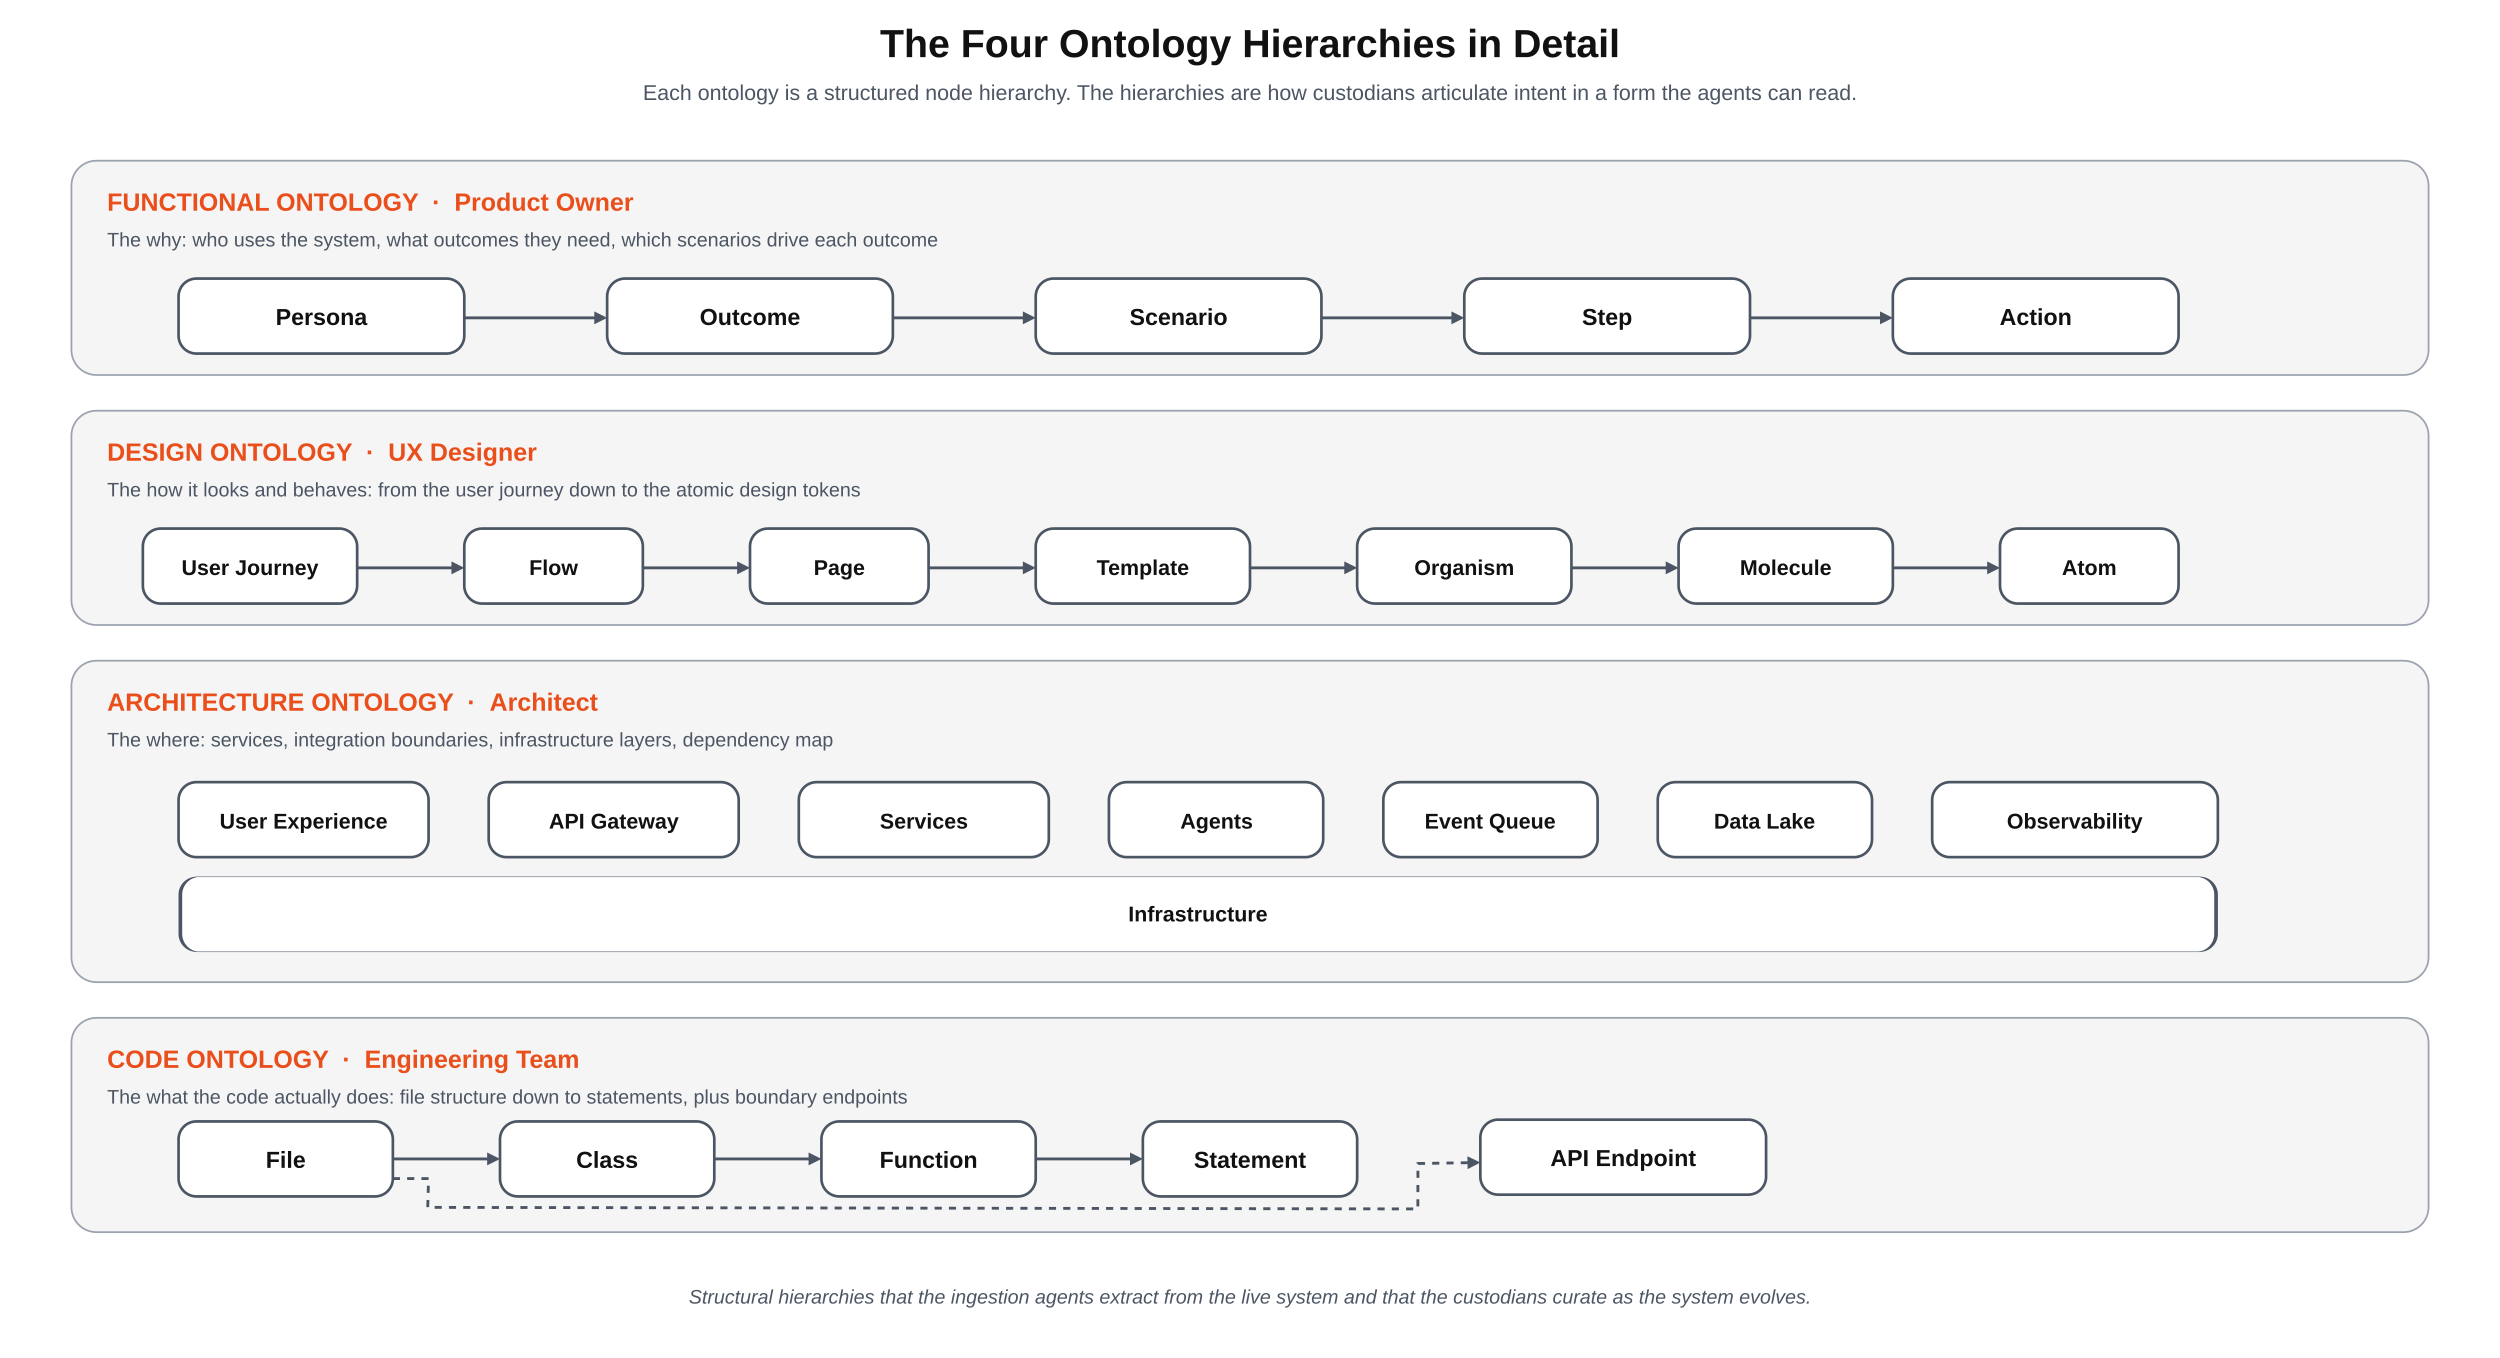
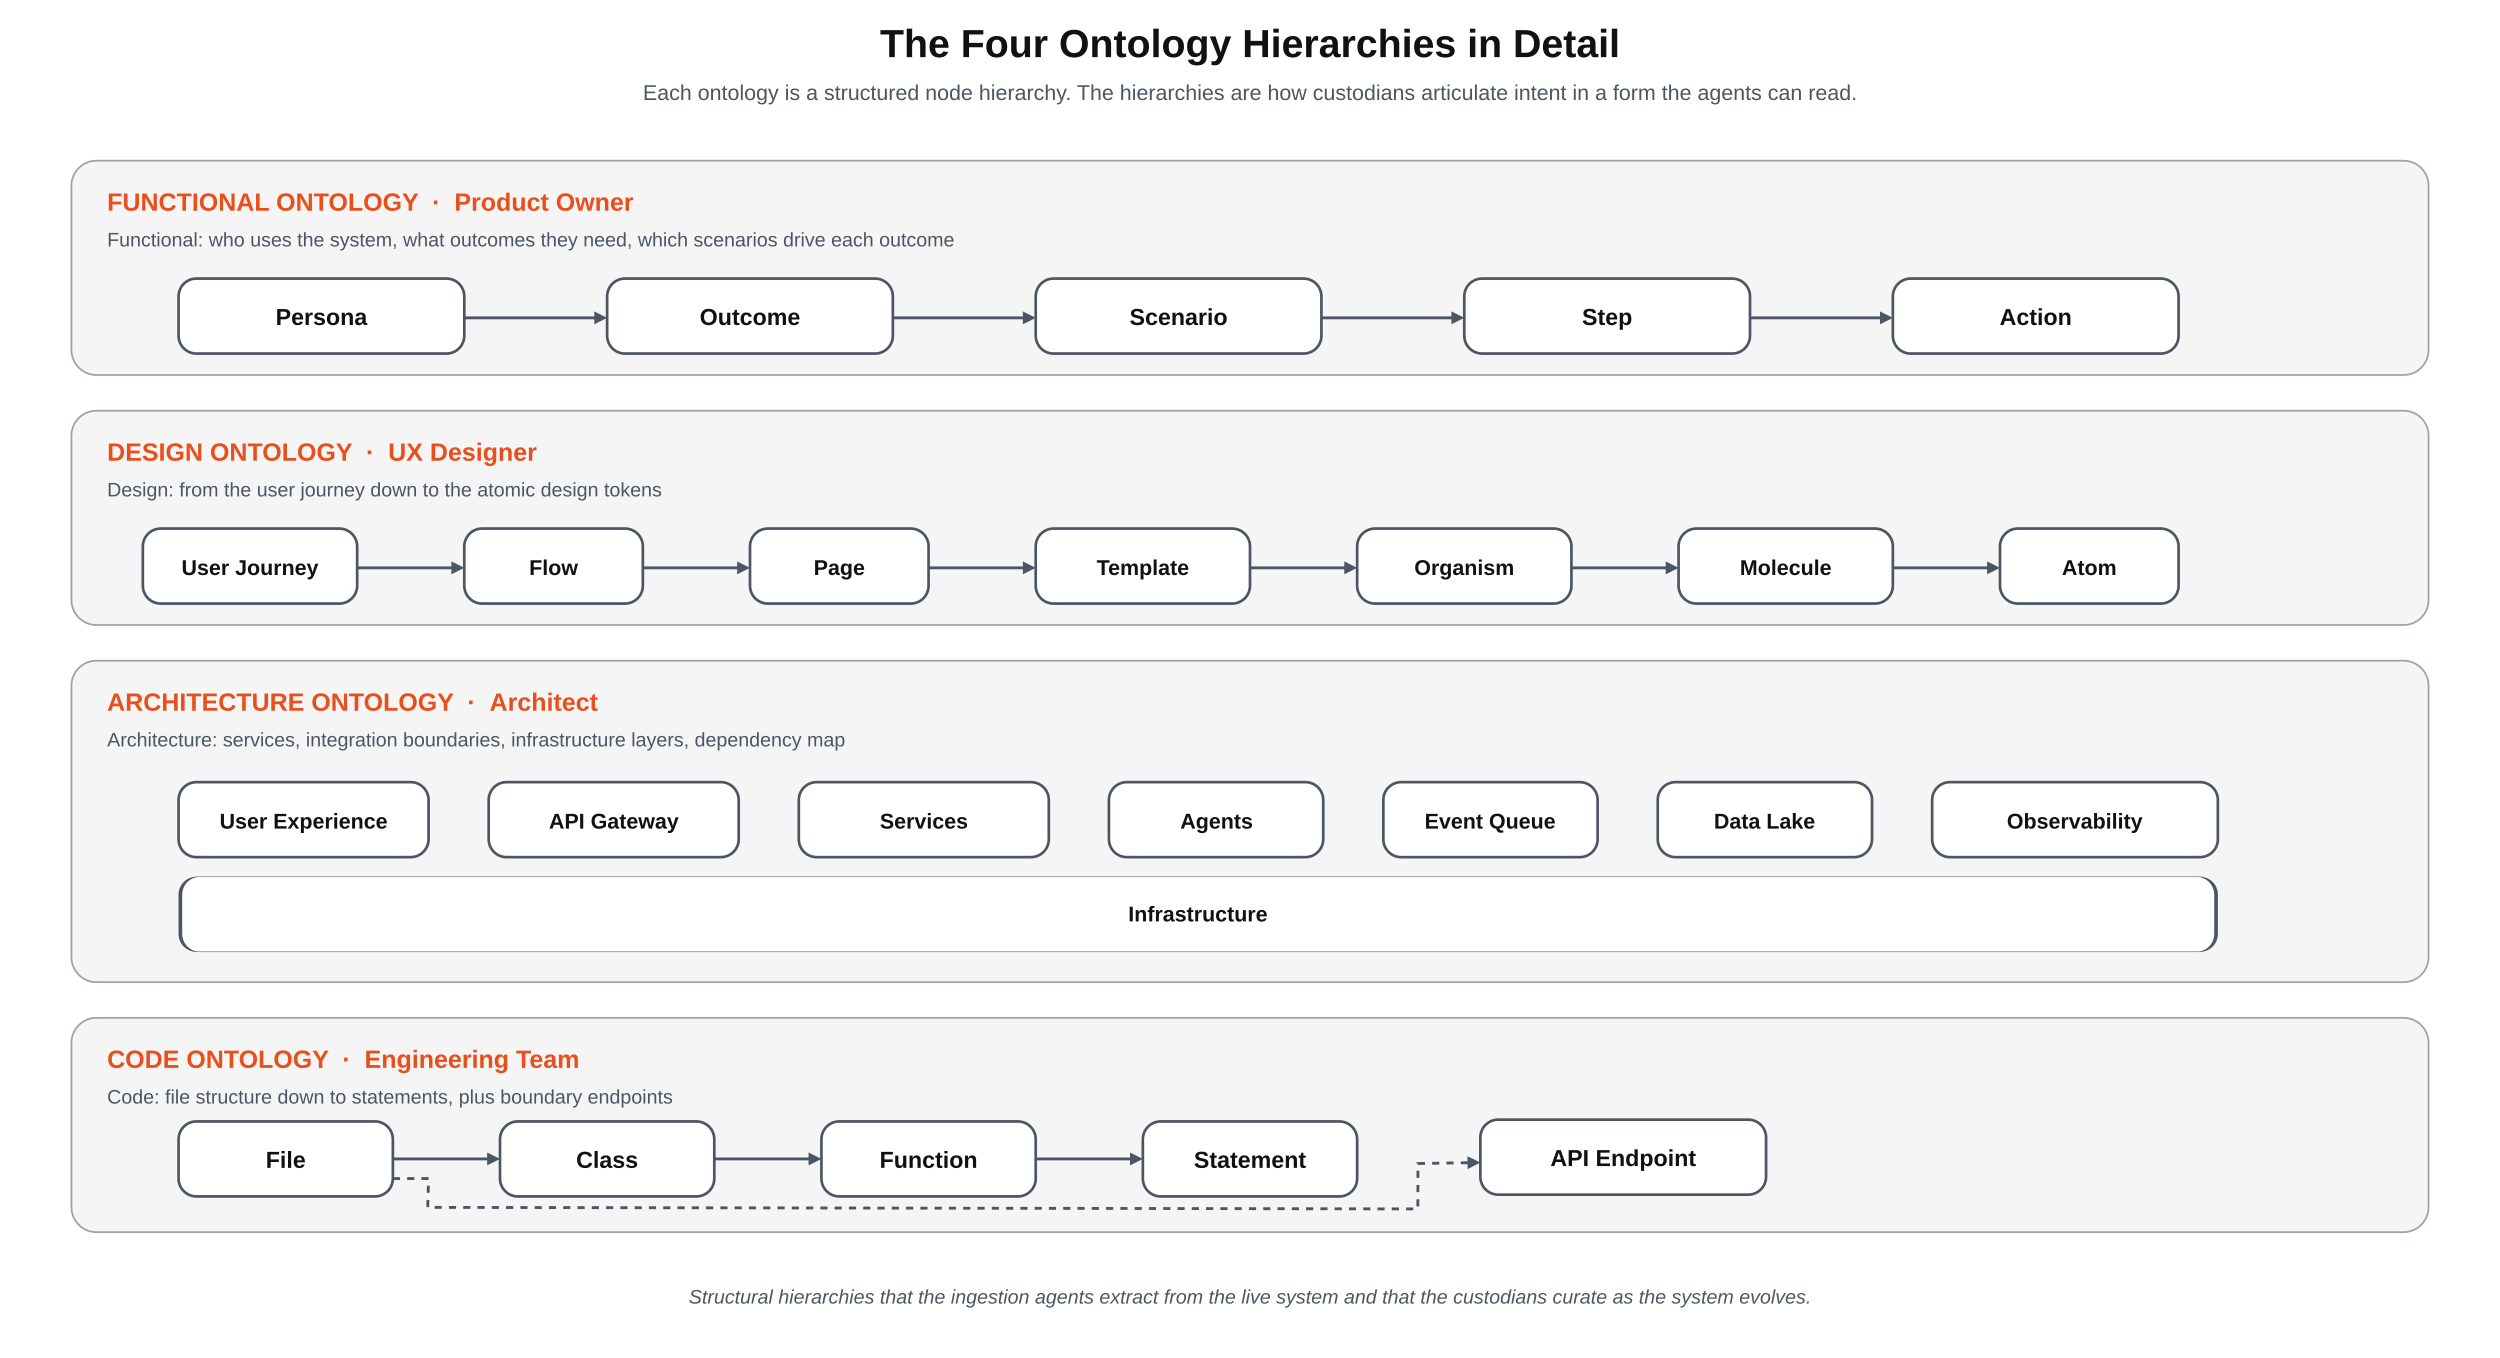
<svg xmlns="http://www.w3.org/2000/svg" width="100%" height="100%" viewBox="0 0 1400 760" version="1.1" xml:space="preserve" style="fill-rule:evenodd;clip-rule:evenodd;" class="se-svg">
  <g transform="matrix(1,0,0,1,700,32)">
    <text x="-207.201px" y="0px" style="font-family:'Arial-BoldMT', 'Arial', sans-serif;font-weight:700;font-size:22px;fill:var(--se-text,#111111);">The Four Ontology Hierarchies in Detail</text>
  </g>
  <g transform="matrix(1,0,0,1,700,56)">
    <text x="-339.97px" y="0px" style="font-family:'ArialMT', 'Arial', sans-serif;font-size:12px;fill:var(--se-text-secondary,#4b5563);">Each ontology is a structured node hierarchy. The hierarchies are how custodians articulate intent in a form the agents can read.</text>
  </g>
  <path d="M1360,104L1360,196C1360,203.727 1353.727,210 1346,210L54,210C46.273,210 40,203.727 40,196L40,104C40,96.273 46.273,90 54,90L1346,90C1353.727,90 1360,96.273 1360,104Z" style="fill:var(--se-panel-fill,#f5f5f5);stroke:var(--se-panel-stroke,#9ca3af);stroke-width:1px;" />
  <g transform="matrix(1,0,0,1,60,118)">
    <text x="0px" y="0px" style="font-family:'Arial-BoldMT', 'Arial', sans-serif;font-weight:700;font-size:14px;fill:var(--se-accent,#E94E1B);">FUNCTIONAL ONTOLOGY  ·  Product Owner</text>
  </g>
  <g transform="matrix(1,0,0,1,60,138)">
-     <text x="0px" y="0px" style="font-family:'ArialMT', 'Arial', sans-serif;font-size:11px;fill:var(--se-text-secondary,#4b5563);">The why: who uses the system, what outcomes they need, which scenarios drive each outcome</text>
+     <text x="0px" y="0px" style="font-family:'ArialMT', 'Arial', sans-serif;font-size:11px;fill:var(--se-text-secondary,#4b5563);">Functional: who uses the system, what outcomes they need, which scenarios drive each outcome</text>
  </g>
  <path d="M260,166L260,188C260,193.519 255.519,198 250,198L110,198C104.481,198 100,193.519 100,188L100,166C100,160.481 104.481,156 110,156L250,156C255.519,156 260,160.481 260,166Z" style="fill:var(--se-box-fill,#ffffff);stroke:var(--se-text-secondary,#4b5563);stroke-width:1.5px;" />
  <g transform="matrix(1,0,0,1,180,182)">
    <text x="-25.651px" y="0px" style="font-family:'Arial-BoldMT', 'Arial', sans-serif;font-weight:700;font-size:13px;fill:var(--se-text,#111111);">Persona</text>
  </g>
  <path d="M500,166L500,188C500,193.519 495.519,198 490,198L350,198C344.481,198 340,193.519 340,188L340,166C340,160.481 344.481,156 350,156L490,156C495.519,156 500,160.481 500,166Z" style="fill:var(--se-box-fill,#ffffff);stroke:var(--se-text-secondary,#4b5563);stroke-width:1.5px;" />
  <g transform="matrix(1,0,0,1,420,182)">
    <text x="-28.171px" y="0px" style="font-family:'Arial-BoldMT', 'Arial', sans-serif;font-weight:700;font-size:13px;fill:var(--se-text,#111111);">Outcome</text>
  </g>
  <path d="M740,166L740,188C740,193.519 735.519,198 730,198L590,198C584.481,198 580,193.519 580,188L580,166C580,160.481 584.481,156 590,156L730,156C735.519,156 740,160.481 740,166Z" style="fill:var(--se-box-fill,#ffffff);stroke:var(--se-text-secondary,#4b5563);stroke-width:1.5px;" />
  <g transform="matrix(1,0,0,1,660,182)">
    <text x="-27.457px" y="0px" style="font-family:'Arial-BoldMT', 'Arial', sans-serif;font-weight:700;font-size:13px;fill:var(--se-text,#111111);">Scenario</text>
  </g>
  <path d="M980,166L980,188C980,193.519 975.519,198 970,198L830,198C824.481,198 820,193.519 820,188L820,166C820,160.481 824.481,156 830,156L970,156C975.519,156 980,160.481 980,166Z" style="fill:var(--se-box-fill,#ffffff);stroke:var(--se-text-secondary,#4b5563);stroke-width:1.5px;" />
  <g transform="matrix(1,0,0,1,900,182)">
    <text x="-14.085px" y="0px" style="font-family:'Arial-BoldMT', 'Arial', sans-serif;font-weight:700;font-size:13px;fill:var(--se-text,#111111);">Step</text>
  </g>
  <path d="M1220,166L1220,188C1220,193.519 1215.519,198 1210,198L1070,198C1064.481,198 1060,193.519 1060,188L1060,166C1060,160.481 1064.481,156 1070,156L1210,156C1215.519,156 1220,160.481 1220,166Z" style="fill:var(--se-box-fill,#ffffff);stroke:var(--se-text-secondary,#4b5563);stroke-width:1.5px;" />
  <g transform="matrix(1,0,0,1,1140,182)">
    <text x="-20.22px" y="0px" style="font-family:'Arial-BoldMT', 'Arial', sans-serif;font-weight:700;font-size:13px;fill:var(--se-text,#111111);">Action</text>
  </g>
  <path d="M332.8,174.4L340,178L332.8,181.6L332.8,174.4Z" style="fill:var(--se-text-secondary,#4b5563);fill-rule:nonzero;" />
  <path d="M260,178L334.24,178" style="fill:none;fill-rule:nonzero;stroke:var(--se-text-secondary,#4b5563);stroke-width:1.6px;" />
  <path d="M572.8,174.4L580,178L572.8,181.6L572.8,174.4Z" style="fill:var(--se-text-secondary,#4b5563);fill-rule:nonzero;" />
  <path d="M500,178L574.24,178" style="fill:none;fill-rule:nonzero;stroke:var(--se-text-secondary,#4b5563);stroke-width:1.6px;" />
  <path d="M812.8,174.4L820,178L812.8,181.6L812.8,174.4Z" style="fill:var(--se-text-secondary,#4b5563);fill-rule:nonzero;" />
  <path d="M740,178L814.24,178" style="fill:none;fill-rule:nonzero;stroke:var(--se-text-secondary,#4b5563);stroke-width:1.6px;" />
  <path d="M1052.8,174.4L1060,178L1052.8,181.6L1052.8,174.4Z" style="fill:var(--se-text-secondary,#4b5563);fill-rule:nonzero;" />
  <path d="M980,178L1054.24,178" style="fill:none;fill-rule:nonzero;stroke:var(--se-text-secondary,#4b5563);stroke-width:1.6px;" />
  <path d="M1360,244L1360,336C1360,343.727 1353.727,350 1346,350L54,350C46.273,350 40,343.727 40,336L40,244C40,236.273 46.273,230 54,230L1346,230C1353.727,230 1360,236.273 1360,244Z" style="fill:var(--se-panel-fill,#f5f5f5);stroke:var(--se-panel-stroke,#9ca3af);stroke-width:1px;" />
  <g transform="matrix(1,0,0,1,60,258)">
    <text x="0px" y="0px" style="font-family:'Arial-BoldMT', 'Arial', sans-serif;font-weight:700;font-size:14px;fill:var(--se-accent,#E94E1B);">DESIGN ONTOLOGY  ·  UX Designer</text>
  </g>
  <g transform="matrix(1,0,0,1,60,278)">
-     <text x="0px" y="0px" style="font-family:'ArialMT', 'Arial', sans-serif;font-size:11px;fill:var(--se-text-secondary,#4b5563);">The how it looks and behaves: from the user journey down to the atomic design tokens</text>
+     <text x="0px" y="0px" style="font-family:'ArialMT', 'Arial', sans-serif;font-size:11px;fill:var(--se-text-secondary,#4b5563);">Design: from the user journey down to the atomic design tokens</text>
  </g>
  <path d="M200,306L200,328C200,333.519 195.519,338 190,338L90,338C84.481,338 80,333.519 80,328L80,306C80,300.481 84.481,296 90,296L190,296C195.519,296 200,300.481 200,306Z" style="fill:var(--se-box-fill,#ffffff);stroke:var(--se-text-secondary,#4b5563);stroke-width:1.5px;" />
  <g transform="matrix(1,0,0,1,140,322)">
    <text x="-38.35px" y="0px" style="font-family:'Arial-BoldMT', 'Arial', sans-serif;font-weight:700;font-size:12px;fill:var(--se-text,#111111);">User Journey</text>
  </g>
  <path d="M360,306L360,328C360,333.519 355.519,338 350,338L270,338C264.481,338 260,333.519 260,328L260,306C260,300.481 264.481,296 270,296L350,296C355.519,296 360,300.481 360,306Z" style="fill:var(--se-box-fill,#ffffff);stroke:var(--se-text-secondary,#4b5563);stroke-width:1.5px;" />
  <g transform="matrix(1,0,0,1,310,322)">
    <text x="-13.664px" y="0px" style="font-family:'Arial-BoldMT', 'Arial', sans-serif;font-weight:700;font-size:12px;fill:var(--se-text,#111111);">Flow</text>
  </g>
  <path d="M520,306L520,328C520,333.519 515.519,338 510,338L430,338C424.481,338 420,333.519 420,328L420,306C420,300.481 424.481,296 430,296L510,296C515.519,296 520,300.481 520,306Z" style="fill:var(--se-box-fill,#ffffff);stroke:var(--se-text-secondary,#4b5563);stroke-width:1.5px;" />
  <g transform="matrix(1,0,0,1,470,322)">
    <text x="-14.341px" y="0px" style="font-family:'Arial-BoldMT', 'Arial', sans-serif;font-weight:700;font-size:12px;fill:var(--se-text,#111111);">Page</text>
  </g>
  <path d="M700,306L700,328C700,333.519 695.519,338 690,338L590,338C584.481,338 580,333.519 580,328L580,306C580,300.481 584.481,296 590,296L690,296C695.519,296 700,300.481 700,306Z" style="fill:var(--se-box-fill,#ffffff);stroke:var(--se-text-secondary,#4b5563);stroke-width:1.5px;" />
  <g transform="matrix(1,0,0,1,640,322)">
    <text x="-25.896px" y="0px" style="font-family:'Arial-BoldMT', 'Arial', sans-serif;font-weight:700;font-size:12px;fill:var(--se-text,#111111);">Template</text>
  </g>
  <path d="M880,306L880,328C880,333.519 875.519,338 870,338L770,338C764.481,338 760,333.519 760,328L760,306C760,300.481 764.481,296 770,296L870,296C875.519,296 880,300.481 880,306Z" style="fill:var(--se-box-fill,#ffffff);stroke:var(--se-text-secondary,#4b5563);stroke-width:1.5px;" />
  <g transform="matrix(1,0,0,1,820,322)">
    <text x="-28.008px" y="0px" style="font-family:'Arial-BoldMT', 'Arial', sans-serif;font-weight:700;font-size:12px;fill:var(--se-text,#111111);">Organism</text>
  </g>
  <path d="M1060,306L1060,328C1060,333.519 1055.519,338 1050,338L950,338C944.481,338 940,333.519 940,328L940,306C940,300.481 944.481,296 950,296L1050,296C1055.519,296 1060,300.481 1060,306Z" style="fill:var(--se-box-fill,#ffffff);stroke:var(--se-text-secondary,#4b5563);stroke-width:1.5px;" />
  <g transform="matrix(1,0,0,1,1000,322)">
    <text x="-25.673px" y="0px" style="font-family:'Arial-BoldMT', 'Arial', sans-serif;font-weight:700;font-size:12px;fill:var(--se-text,#111111);">Molecule</text>
  </g>
  <path d="M1220,306L1220,328C1220,333.519 1215.519,338 1210,338L1130,338C1124.481,338 1120,333.519 1120,328L1120,306C1120,300.481 1124.481,296 1130,296L1210,296C1215.519,296 1220,300.481 1220,306Z" style="fill:var(--se-box-fill,#ffffff);stroke:var(--se-text-secondary,#4b5563);stroke-width:1.5px;" />
  <g transform="matrix(1,0,0,1,1170,322)">
    <text x="-15.331px" y="0px" style="font-family:'Arial-BoldMT', 'Arial', sans-serif;font-weight:700;font-size:12px;fill:var(--se-text,#111111);">Atom</text>
  </g>
  <path d="M252.8,314.4L260,318L252.8,321.6L252.8,314.4Z" style="fill:var(--se-text-secondary,#4b5563);fill-rule:nonzero;" />
  <path d="M200,318L254.24,318" style="fill:none;fill-rule:nonzero;stroke:var(--se-text-secondary,#4b5563);stroke-width:1.6px;" />
  <path d="M412.8,314.4L420,318L412.8,321.6L412.8,314.4Z" style="fill:var(--se-text-secondary,#4b5563);fill-rule:nonzero;" />
  <path d="M360,318L414.24,318" style="fill:none;fill-rule:nonzero;stroke:var(--se-text-secondary,#4b5563);stroke-width:1.6px;" />
  <path d="M572.8,314.4L580,318L572.8,321.6L572.8,314.4Z" style="fill:var(--se-text-secondary,#4b5563);fill-rule:nonzero;" />
  <path d="M520,318L574.24,318" style="fill:none;fill-rule:nonzero;stroke:var(--se-text-secondary,#4b5563);stroke-width:1.6px;" />
  <path d="M752.8,314.4L760,318L752.8,321.6L752.8,314.4Z" style="fill:var(--se-text-secondary,#4b5563);fill-rule:nonzero;" />
  <path d="M700,318L754.24,318" style="fill:none;fill-rule:nonzero;stroke:var(--se-text-secondary,#4b5563);stroke-width:1.6px;" />
  <path d="M932.8,314.4L940,318L932.8,321.6L932.8,314.4Z" style="fill:var(--se-text-secondary,#4b5563);fill-rule:nonzero;" />
  <path d="M880,318L934.24,318" style="fill:none;fill-rule:nonzero;stroke:var(--se-text-secondary,#4b5563);stroke-width:1.6px;" />
  <path d="M1112.8,314.4L1120,318L1112.8,321.6L1112.8,314.4Z" style="fill:var(--se-text-secondary,#4b5563);fill-rule:nonzero;" />
  <path d="M1060,318L1114.24,318" style="fill:none;fill-rule:nonzero;stroke:var(--se-text-secondary,#4b5563);stroke-width:1.6px;" />
  <path d="M1360,384L1360,536C1360,543.727 1353.727,550 1346,550L54,550C46.273,550 40,543.727 40,536L40,384C40,376.273 46.273,370 54,370L1346,370C1353.727,370 1360,376.273 1360,384Z" style="fill:var(--se-panel-fill,#f5f5f5);stroke:var(--se-panel-stroke,#9ca3af);stroke-width:1px;" />
  <g transform="matrix(1,0,0,1,60,398)">
    <text x="0px" y="0px" style="font-family:'Arial-BoldMT', 'Arial', sans-serif;font-weight:700;font-size:14px;fill:var(--se-accent,#E94E1B);">ARCHITECTURE ONTOLOGY  ·  Architect</text>
  </g>
  <g transform="matrix(1,0,0,1,60,418)">
-     <text x="0px" y="0px" style="font-family:'ArialMT', 'Arial', sans-serif;font-size:11px;fill:var(--se-text-secondary,#4b5563);">The where: services, integration boundaries, infrastructure layers, dependency map</text>
+     <text x="0px" y="0px" style="font-family:'ArialMT', 'Arial', sans-serif;font-size:11px;fill:var(--se-text-secondary,#4b5563);">Architecture: services, integration boundaries, infrastructure layers, dependency map</text>
  </g>
  <path d="M240,448L240,470C240,475.519 235.519,480 230,480L110,480C104.481,480 100,475.519 100,470L100,448C100,442.481 104.481,438 110,438L230,438C235.519,438 240,442.481 240,448Z" style="fill:var(--se-box-fill,#ffffff);stroke:var(--se-text-secondary,#4b5563);stroke-width:1.5px;" />
  <g transform="matrix(1,0,0,1,170,464)">
    <text x="-47.027px" y="0px" style="font-family:'Arial-BoldMT', 'Arial', sans-serif;font-weight:700;font-size:12px;fill:var(--se-text,#111111);">User Experience</text>
  </g>
  <g transform="matrix(1,0,0,1,-6.333333,0)">
    <path d="M420,448L420,470C420,475.519 415.519,480 410,480L290,480C284.481,480 280,475.519 280,470L280,448C280,442.481 284.481,438 290,438L410,438C415.519,438 420,442.481 420,448Z" style="fill:var(--se-box-fill,#ffffff);stroke:var(--se-text-secondary,#4b5563);stroke-width:1.5px;" />
  </g>
  <g transform="matrix(1,0,0,1,343.7633,464)">
    <text x="-36.349px" y="0px" style="font-family:'Arial-BoldMT', 'Arial', sans-serif;font-weight:700;font-size:12px;fill:var(--se-text,#111111);">API Gateway</text>
  </g>
  <g transform="matrix(1,0,0,1,-12.66667,0)">
    <path d="M600,448L600,470C600,475.519 595.519,480 590,480L470,480C464.481,480 460,475.519 460,470L460,448C460,442.481 464.481,438 470,438L590,438C595.519,438 600,442.481 600,448Z" style="fill:var(--se-box-fill,#ffffff);stroke:var(--se-text-secondary,#4b5563);stroke-width:1.5px;" />
  </g>
  <g transform="matrix(1,0,0,1,517.4066,464)">
    <text x="-24.688px" y="0px" style="font-family:'Arial-BoldMT', 'Arial', sans-serif;font-weight:700;font-size:12px;fill:var(--se-text,#111111);">Services</text>
  </g>
  <g transform="matrix(1,0,0,1,-39,0)">
    <path d="M780,448L780,470C780,475.519 775.519,480 770,480L670,480C664.481,480 660,475.519 660,470L660,448C660,442.481 664.481,438 670,438L770,438C775.519,438 780,442.481 780,448Z" style="fill:var(--se-box-fill,#ffffff);stroke:var(--se-text-secondary,#4b5563);stroke-width:1.5px;" />
  </g>
  <g transform="matrix(1,0,0,1,681.29,464)">
    <text x="-20.335px" y="0px" style="font-family:'Arial-BoldMT', 'Arial', sans-serif;font-weight:700;font-size:12px;fill:var(--se-text,#111111);">Agents</text>
  </g>
  <g transform="matrix(1,0,0,1,-25.33333,0)">
    <path d="M920,448L920,470C920,475.519 915.519,480 910,480L810,480C804.481,480 800,475.519 800,470L800,448C800,442.481 804.481,438 810,438L910,438C915.519,438 920,442.481 920,448Z" style="fill:var(--se-box-fill,#ffffff);stroke:var(--se-text-secondary,#4b5563);stroke-width:1.5px;" />
  </g>
  <g transform="matrix(1,0,0,1,834.4696,464)">
    <text x="-36.677px" y="0px" style="font-family:'Arial-BoldMT', 'Arial', sans-serif;font-weight:700;font-size:12px;fill:var(--se-text,#111111);">Event Queue</text>
  </g>
  <g transform="matrix(1,0,0,1,-11.66667,0)">
    <path d="M1060,448L1060,470C1060,475.519 1055.519,480 1050,480L950,480C944.481,480 940,475.519 940,470L940,448C940,442.481 944.481,438 950,438L1050,438C1055.519,438 1060,442.481 1060,448Z" style="fill:var(--se-box-fill,#ffffff);stroke:var(--se-text-secondary,#4b5563);stroke-width:1.5px;" />
  </g>
  <g transform="matrix(1,0,0,1,988.1392,464)">
    <text x="-28.348px" y="0px" style="font-family:'Arial-BoldMT', 'Arial', sans-serif;font-weight:700;font-size:12px;fill:var(--se-text,#111111);">Data Lake</text>
  </g>
  <g transform="matrix(1,0,0,1,422,-54)">
    <path d="M820,502L820,524C820,529.519 815.519,534 810,534L670,534C664.481,534 660,529.519 660,524L660,502C660,496.481 664.481,492 670,492L810,492C815.519,492 820,496.481 820,502Z" style="fill:var(--se-box-fill,#ffffff);stroke:var(--se-text-secondary,#4b5563);stroke-width:1.5px;" />
  </g>
  <g transform="matrix(1,0,0,1,1161.836,464)">
    <text x="-38.016px" y="0px" style="font-family:'Arial-BoldMT', 'Arial', sans-serif;font-weight:700;font-size:12px;fill:var(--se-text,#111111);">Observability</text>
  </g>
  <g transform="matrix(7.125,0,0,1,-5884,-1)">
    <path d="M1000,502L1000,524C1000,529.519 999.371,534 998.596,534L841.404,534C840.629,534 840,529.519 840,524L840,502C840,496.481 840.629,492 841.404,492L998.596,492C999.371,492 1000,496.481 1000,502Z" style="fill:var(--se-box-fill,#ffffff);stroke:var(--se-text-secondary,#4b5563);stroke-width:0.29px;" />
  </g>
  <g transform="matrix(1,0,0,1,670.8293,516)">
    <text x="-39.009px" y="0px" style="font-family:'Arial-BoldMT', 'Arial', sans-serif;font-weight:700;font-size:12px;fill:var(--se-text,#111111);">Infrastructure</text>
  </g>
  <path d="M1360,584L1360,676C1360,683.727 1353.727,690 1346,690L54,690C46.273,690 40,683.727 40,676L40,584C40,576.273 46.273,570 54,570L1346,570C1353.727,570 1360,576.273 1360,584Z" style="fill:var(--se-panel-fill,#f5f5f5);stroke:var(--se-panel-stroke,#9ca3af);stroke-width:1px;" />
  <g transform="matrix(1,0,0,1,60,598)">
    <text x="0px" y="0px" style="font-family:'Arial-BoldMT', 'Arial', sans-serif;font-weight:700;font-size:14px;fill:var(--se-accent,#E94E1B);">CODE ONTOLOGY  ·  Engineering Team</text>
  </g>
  <g transform="matrix(1,0,0,1,60,618)">
    <g transform="matrix(11,0,0,11,163.8774,0)">
        </g>
    <g transform="matrix(11,0,0,11,166.9336,0)">
        </g>
-     <text x="0px" y="0px" style="font-family:'ArialMT', 'Arial', sans-serif;font-size:11px;fill:var(--se-text-secondary,#4b5563);">The what the code actually does: ﬁle structure down to statements, plus boundary endpoints</text>
+     <text x="0px" y="0px" style="font-family:'ArialMT', 'Arial', sans-serif;font-size:11px;fill:var(--se-text-secondary,#4b5563);">Code: ﬁle structure down to statements, plus boundary endpoints</text>
  </g>
  <g transform="matrix(1,0,0,1,0,-8)">
    <path d="M220,646L220,668C220,673.519 215.519,678 210,678L110,678C104.481,678 100,673.519 100,668L100,646C100,640.481 104.481,636 110,636L210,636C215.519,636 220,640.481 220,646Z" style="fill:var(--se-box-fill,#ffffff);stroke:var(--se-text-secondary,#4b5563);stroke-width:1.5px;" />
  </g>
  <g transform="matrix(1,0,0,1,160,654)">
    <text x="-11.197px" y="0px" style="font-family:'Arial-BoldMT', 'Arial', sans-serif;font-weight:700;font-size:13px;fill:var(--se-text,#111111);">File</text>
  </g>
  <g transform="matrix(1,0,0,1,0,-8)">
    <path d="M400,646L400,668C400,673.519 395.519,678 390,678L290,678C284.481,678 280,673.519 280,668L280,646C280,640.481 284.481,636 290,636L390,636C395.519,636 400,640.481 400,646Z" style="fill:var(--se-box-fill,#ffffff);stroke:var(--se-text-secondary,#4b5563);stroke-width:1.5px;" />
  </g>
  <g transform="matrix(1,0,0,1,340,654)">
    <text x="-17.345px" y="0px" style="font-family:'Arial-BoldMT', 'Arial', sans-serif;font-weight:700;font-size:13px;fill:var(--se-text,#111111);">Class</text>
  </g>
  <g transform="matrix(1,0,0,1,0,-8)">
    <path d="M580,646L580,668C580,673.519 575.519,678 570,678L470,678C464.481,678 460,673.519 460,668L460,646C460,640.481 464.481,636 470,636L570,636C575.519,636 580,640.481 580,646Z" style="fill:var(--se-box-fill,#ffffff);stroke:var(--se-text-secondary,#4b5563);stroke-width:1.5px;" />
  </g>
  <g transform="matrix(1,0,0,1,520,654)">
    <text x="-27.438px" y="0px" style="font-family:'Arial-BoldMT', 'Arial', sans-serif;font-weight:700;font-size:13px;fill:var(--se-text,#111111);">Function</text>
  </g>
  <g transform="matrix(1,0,0,1,0,-8)">
    <path d="M760,646L760,668C760,673.519 755.519,678 750,678L650,678C644.481,678 640,673.519 640,668L640,646C640,640.481 644.481,636 650,636L750,636C755.519,636 760,640.481 760,646Z" style="fill:var(--se-box-fill,#ffffff);stroke:var(--se-text-secondary,#4b5563);stroke-width:1.5px;" />
  </g>
  <g transform="matrix(1,0,0,1,700,654)">
    <text x="-31.424px" y="0px" style="font-family:'Arial-BoldMT', 'Arial', sans-serif;font-weight:700;font-size:13px;fill:var(--se-text,#111111);">Statement</text>
  </g>
  <g transform="matrix(1,0,0,1,-71,-9)">
    <path d="M1060,646L1060,668C1060,673.519 1055.519,678 1050,678L910,678C904.481,678 900,673.519 900,668L900,646C900,640.481 904.481,636 910,636L1050,636C1055.519,636 1060,640.481 1060,646Z" style="fill:var(--se-box-fill,#ffffff);stroke:var(--se-text-secondary,#4b5563);stroke-width:1.5px;" />
  </g>
  <g transform="matrix(1,0,0,1,909,653)">
    <text x="-40.8px" y="0px" style="font-family:'Arial-BoldMT', 'Arial', sans-serif;font-weight:700;font-size:13px;fill:var(--se-text,#111111);">API Endpoint</text>
  </g>
  <g transform="matrix(1,0,0,1,0,-8)">
    <g transform="matrix(1,-0,-0,1,-0,8)">
      <path d="M272.8,645.4L280,649L272.8,652.6L272.8,645.4Z" style="fill:var(--se-text-secondary,#4b5563);fill-rule:nonzero;" />
      <path d="M220,649L274.24,649" style="fill:none;fill-rule:nonzero;stroke:var(--se-text-secondary,#4b5563);stroke-width:1.6px;" />
    </g>
  </g>
  <g transform="matrix(1,0,0,1,0,-8)">
    <g transform="matrix(1,-0,-0,1,-0,8)">
      <path d="M452.8,645.4L460,649L452.8,652.6L452.8,645.4Z" style="fill:var(--se-text-secondary,#4b5563);fill-rule:nonzero;" />
      <path d="M400,649L454.24,649" style="fill:none;fill-rule:nonzero;stroke:var(--se-text-secondary,#4b5563);stroke-width:1.6px;" />
    </g>
  </g>
  <g transform="matrix(1,0,0,1,0,-8)">
    <g transform="matrix(1,-0,-0,1,-0,8)">
      <path d="M632.8,645.4L640,649L632.8,652.6L632.8,645.4Z" style="fill:var(--se-text-secondary,#4b5563);fill-rule:nonzero;" />
      <path d="M580,649L634.24,649" style="fill:none;fill-rule:nonzero;stroke:var(--se-text-secondary,#4b5563);stroke-width:1.6px;" />
    </g>
  </g>
  <g transform="matrix(1,0,0,1,0,-8)">
    <g transform="matrix(1,-0,-0,1,-0,8)">
      <path d="M821.743,647.517L829,651L821.859,654.716L821.743,647.517Z" style="fill:var(--se-text-secondary,#4b5563);fill-rule:nonzero;" />
      <path d="M220,660L240,660L239.534,676.126L794,677L794.045,651.567C794.045,651.567 813.316,651.254 823.241,651.093" style="fill:none;fill-rule:nonzero;stroke:var(--se-text-secondary,#4b5563);stroke-width:1.6px;stroke-dasharray:4,4;" />
    </g>
  </g>
  <g transform="matrix(1,0,0,1,700,730)">
    <text x="-314.268px" y="0px" style="font-family:'Arial-ItalicMT', 'Arial', sans-serif;font-style:italic;font-size:11px;fill:var(--se-text-secondary,#4b5563);">Structural hierarchies that the ingestion agents extract from the live system and that the custodians curate as the system evolves.</text>
  </g>
</svg>
